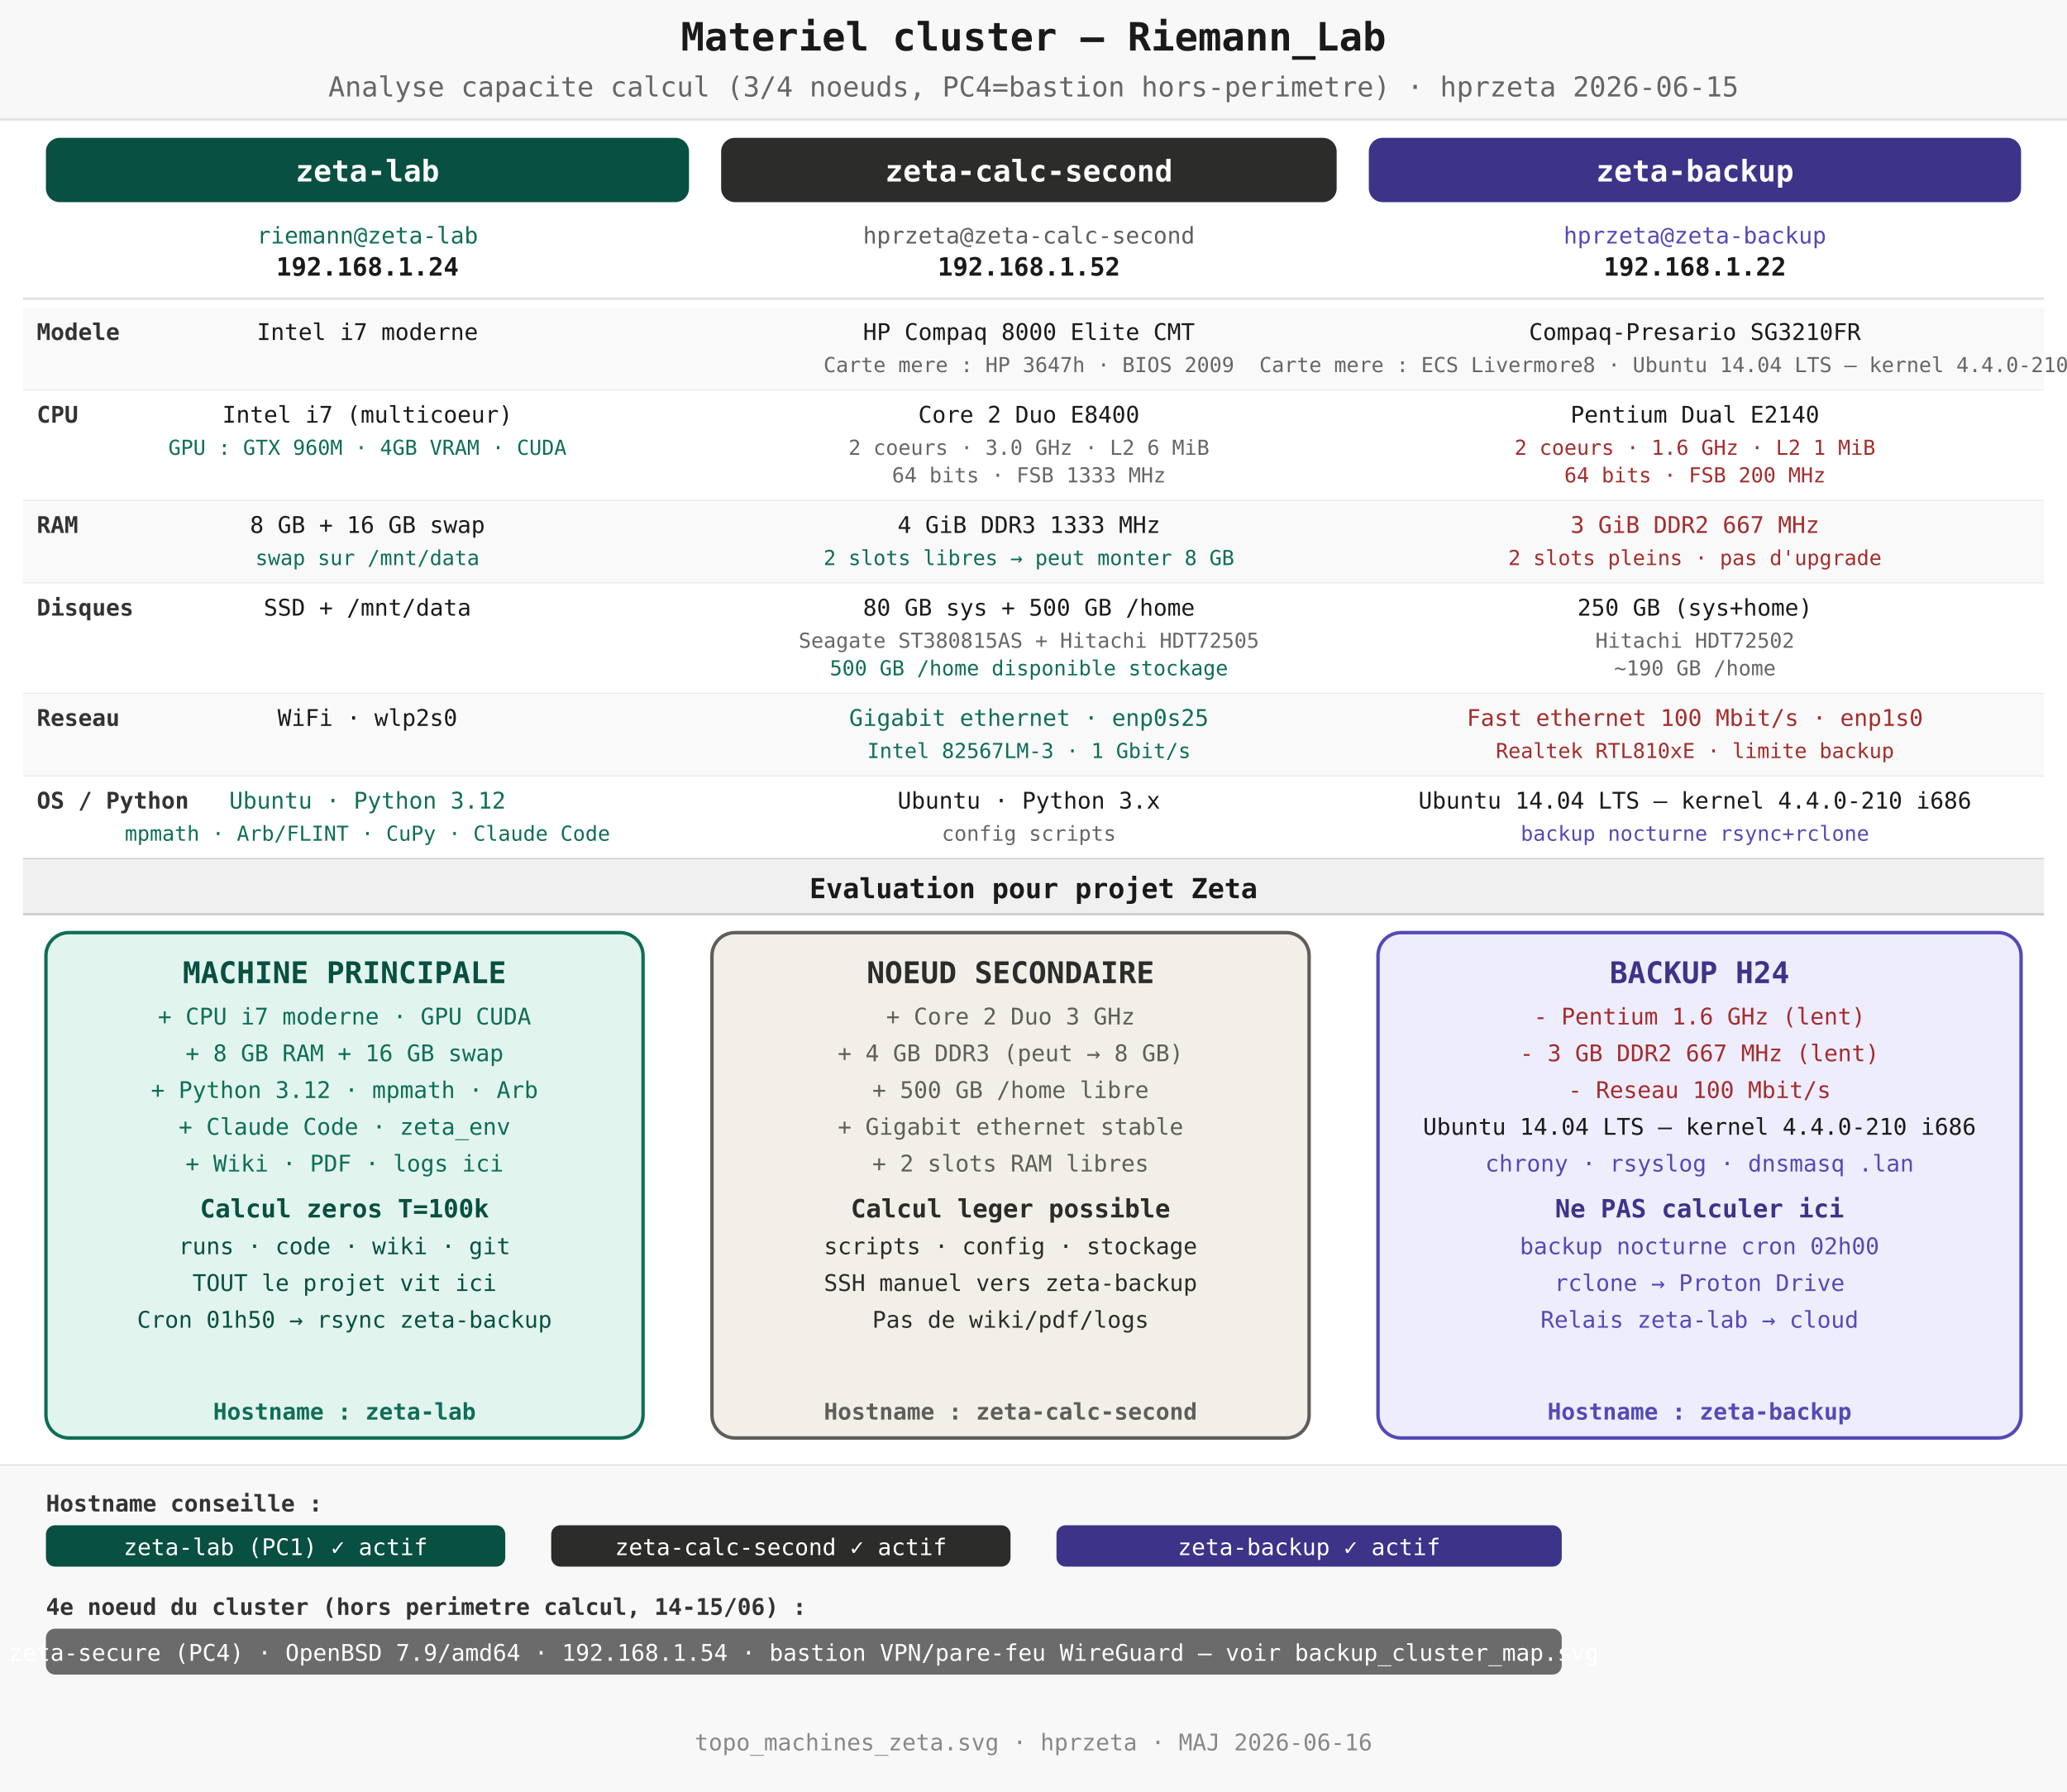
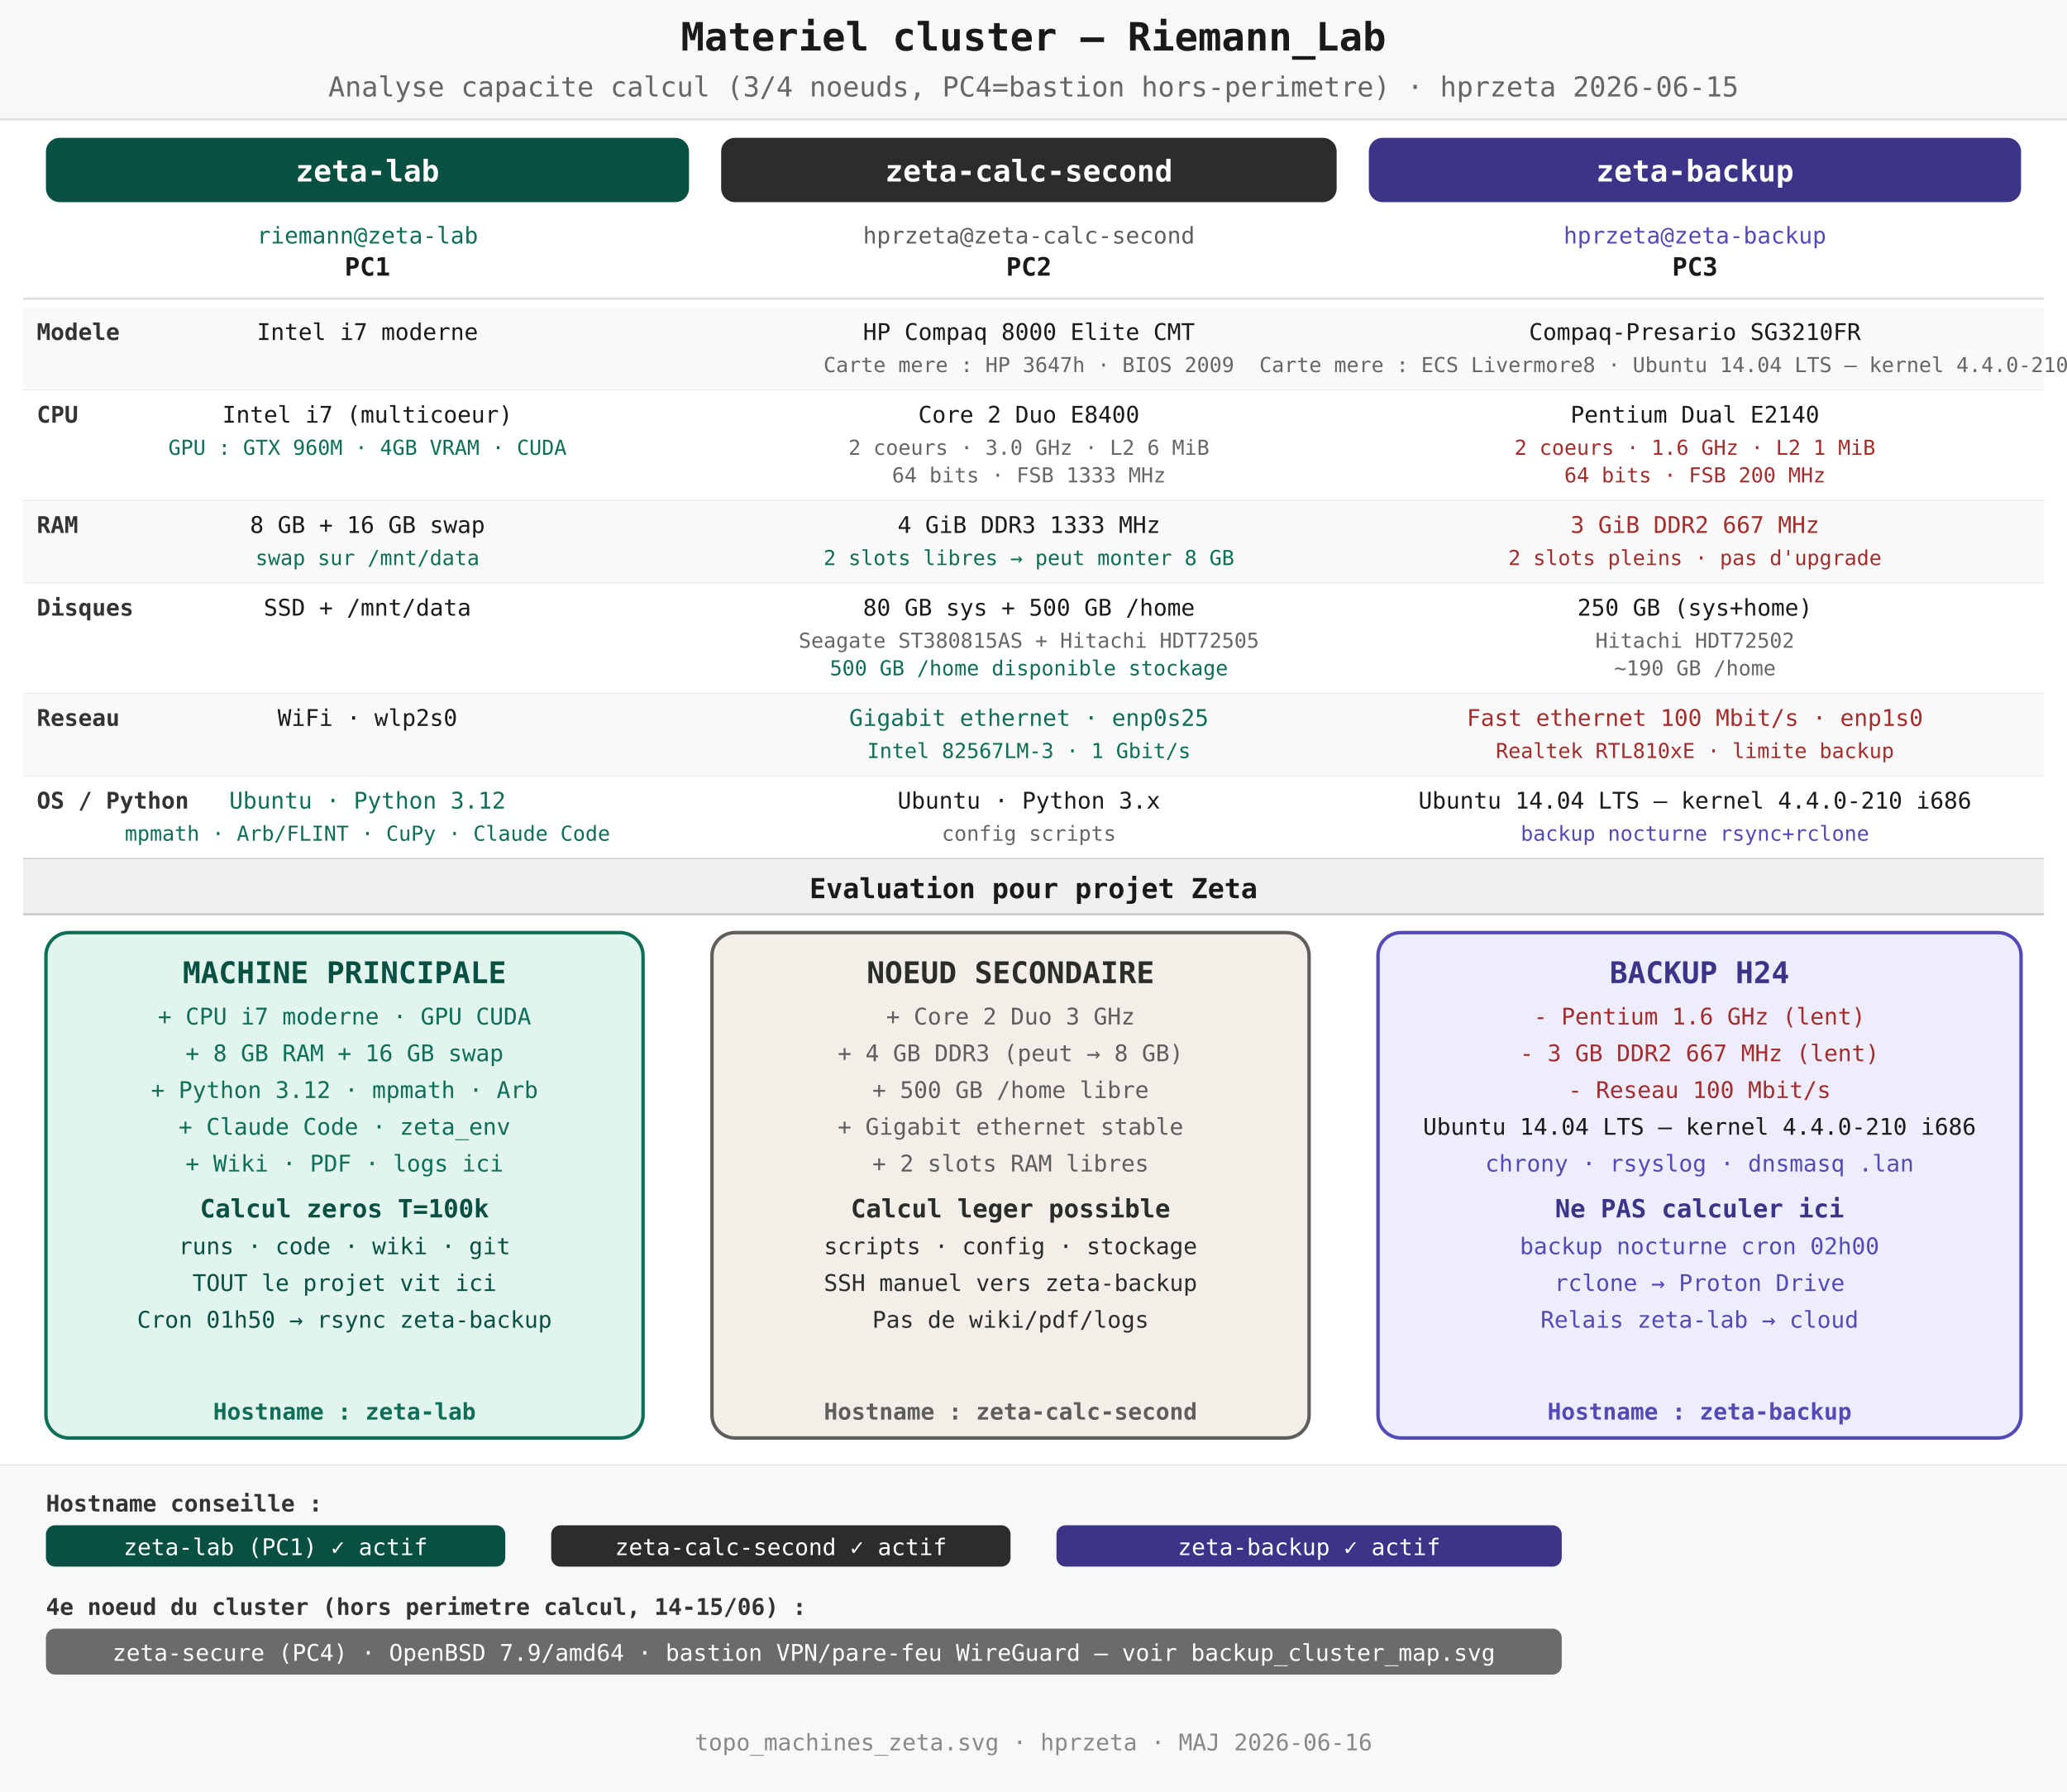
<svg xmlns="http://www.w3.org/2000/svg" width="900" height="780" viewBox="0 0 900 780" font-family="monospace,sans-serif">
  <rect width="900" height="780" fill="#ffffff" />
  <rect x="0" y="0" width="900" height="52" fill="#f8f8f8" />
  <line x1="0" y1="52" x2="900" y2="52" stroke="#e0e0e0" stroke-width="1" />
  <text x="450" y="22" text-anchor="middle" font-size="17" font-weight="700" fill="#1a1a1a">Materiel cluster — Riemann_Lab</text>
  <text x="450" y="42" text-anchor="middle" font-size="12" fill="#666">Analyse capacite calcul (3/4 noeuds, PC4=bastion hors-perimetre) · hprzeta 2026-06-15</text>
  <rect x="20" y="60" width="280" height="28" rx="6" fill="#085041" />
  <text x="160" y="79" text-anchor="middle" font-size="13" font-weight="700" fill="#ffffff">zeta-lab</text>
  <rect x="314" y="60" width="268" height="28" rx="6" fill="#2c2c2a" />
  <text x="448" y="79" text-anchor="middle" font-size="13" font-weight="700" fill="#ffffff">zeta-calc-second</text>
  <rect x="596" y="60" width="284" height="28" rx="6" fill="#3c3489" />
  <text x="738" y="79" text-anchor="middle" font-size="13" font-weight="700" fill="#ffffff">zeta-backup</text>
  <text x="160" y="106" text-anchor="middle" font-size="10" fill="#0f6e56">riemann@zeta-lab</text>
  <text x="448" y="106" text-anchor="middle" font-size="10" fill="#5f5e5a">hprzeta@zeta-calc-second</text>
  <text x="738" y="106" text-anchor="middle" font-size="10" fill="#534ab7">hprzeta@zeta-backup</text>
-   <text x="160" y="120" text-anchor="middle" font-size="11" font-weight="700" fill="#1a1a1a">192.168.1.24</text>
-   <text x="448" y="120" text-anchor="middle" font-size="11" font-weight="700" fill="#1a1a1a">192.168.1.52</text>
-   <text x="738" y="120" text-anchor="middle" font-size="11" font-weight="700" fill="#1a1a1a">192.168.1.22</text>
+   <text x="160" y="120" text-anchor="middle" font-size="11" font-weight="700" fill="#1a1a1a">PC1</text>
+   <text x="448" y="120" text-anchor="middle" font-size="11" font-weight="700" fill="#1a1a1a">PC2</text>
+   <text x="738" y="120" text-anchor="middle" font-size="11" font-weight="700" fill="#1a1a1a">PC3</text>
  <line x1="10" y1="130" x2="890" y2="130" stroke="#e0e0e0" stroke-width="1" />
  <rect x="10" y="134" width="880" height="36" rx="0" fill="#f9f9f9" />
  <text x="16" y="148" font-size="10" font-weight="700" fill="#333">Modele</text>
  <text x="160" y="148" text-anchor="middle" font-size="10" fill="#1a1a1a">Intel i7 moderne</text>
  <text x="448" y="148" text-anchor="middle" font-size="10" fill="#1a1a1a">HP Compaq 8000 Elite CMT</text>
  <text x="738" y="148" text-anchor="middle" font-size="10" fill="#1a1a1a">Compaq-Presario SG3210FR</text>
  <text x="448" y="162" text-anchor="middle" font-size="9" fill="#666">Carte mere : HP 3647h · BIOS 2009</text>
  <text x="738" y="162" text-anchor="middle" font-size="9" fill="#666">Carte mere : ECS Livermore8 · Ubuntu 14.04 LTS — kernel 4.4.0-210 i686</text>
  <line x1="10" y1="170" x2="890" y2="170" stroke="#e8e8e8" stroke-width="0.8" />
  <rect x="10" y="170" width="880" height="48" rx="0" fill="#ffffff" />
  <text x="16" y="184" font-size="10" font-weight="700" fill="#333">CPU</text>
  <text x="160" y="184" text-anchor="middle" font-size="10" fill="#1a1a1a">Intel i7 (multicoeur)</text>
  <text x="448" y="184" text-anchor="middle" font-size="10" fill="#1a1a1a">Core 2 Duo E8400</text>
  <text x="738" y="184" text-anchor="middle" font-size="10" fill="#1a1a1a">Pentium Dual E2140</text>
  <text x="160" y="198" text-anchor="middle" font-size="9" fill="#0f6e56">GPU : GTX 960M · 4GB VRAM · CUDA</text>
  <text x="448" y="198" text-anchor="middle" font-size="9" fill="#666">2 coeurs · 3.0 GHz · L2 6 MiB</text>
  <text x="738" y="198" text-anchor="middle" font-size="9" fill="#a32d2d">2 coeurs · 1.6 GHz · L2 1 MiB</text>
  <text x="448" y="210" text-anchor="middle" font-size="9" fill="#666">64 bits · FSB 1333 MHz</text>
  <text x="738" y="210" text-anchor="middle" font-size="9" fill="#a32d2d">64 bits · FSB 200 MHz</text>
  <line x1="10" y1="218" x2="890" y2="218" stroke="#e8e8e8" stroke-width="0.8" />
  <rect x="10" y="218" width="880" height="36" rx="0" fill="#f9f9f9" />
  <text x="16" y="232" font-size="10" font-weight="700" fill="#333">RAM</text>
  <text x="160" y="232" text-anchor="middle" font-size="10" fill="#1a1a1a">8 GB + 16 GB swap</text>
  <text x="448" y="232" text-anchor="middle" font-size="10" fill="#1a1a1a">4 GiB DDR3 1333 MHz</text>
  <text x="738" y="232" text-anchor="middle" font-size="10" fill="#a32d2d">3 GiB DDR2 667 MHz</text>
  <text x="160" y="246" text-anchor="middle" font-size="9" fill="#0f6e56">swap sur /mnt/data</text>
  <text x="448" y="246" text-anchor="middle" font-size="9" fill="#0f6e56">2 slots libres → peut monter 8 GB</text>
  <text x="738" y="246" text-anchor="middle" font-size="9" fill="#a32d2d">2 slots pleins · pas d'upgrade</text>
  <line x1="10" y1="254" x2="890" y2="254" stroke="#e8e8e8" stroke-width="0.8" />
  <rect x="10" y="254" width="880" height="48" rx="0" fill="#ffffff" />
  <text x="16" y="268" font-size="10" font-weight="700" fill="#333">Disques</text>
  <text x="160" y="268" text-anchor="middle" font-size="10" fill="#1a1a1a">SSD + /mnt/data</text>
  <text x="448" y="268" text-anchor="middle" font-size="10" fill="#1a1a1a">80 GB sys + 500 GB /home</text>
  <text x="738" y="268" text-anchor="middle" font-size="10" fill="#1a1a1a">250 GB (sys+home)</text>
  <text x="448" y="282" text-anchor="middle" font-size="9" fill="#666">Seagate ST380815AS + Hitachi HDT72505</text>
  <text x="738" y="282" text-anchor="middle" font-size="9" fill="#666">Hitachi HDT72502</text>
  <text x="448" y="294" text-anchor="middle" font-size="9" fill="#0f6e56">500 GB /home disponible stockage</text>
  <text x="738" y="294" text-anchor="middle" font-size="9" fill="#666">~190 GB /home</text>
  <line x1="10" y1="302" x2="890" y2="302" stroke="#e8e8e8" stroke-width="0.8" />
  <rect x="10" y="302" width="880" height="36" rx="0" fill="#f9f9f9" />
  <text x="16" y="316" font-size="10" font-weight="700" fill="#333">Reseau</text>
  <text x="160" y="316" text-anchor="middle" font-size="10" fill="#1a1a1a">WiFi · wlp2s0</text>
  <text x="448" y="316" text-anchor="middle" font-size="10" fill="#0f6e56">Gigabit ethernet · enp0s25</text>
  <text x="738" y="316" text-anchor="middle" font-size="10" fill="#a32d2d">Fast ethernet 100 Mbit/s · enp1s0</text>
  <text x="448" y="330" text-anchor="middle" font-size="9" fill="#0f6e56">Intel 82567LM-3 · 1 Gbit/s</text>
  <text x="738" y="330" text-anchor="middle" font-size="9" fill="#a32d2d">Realtek RTL810xE · limite backup</text>
  <line x1="10" y1="338" x2="890" y2="338" stroke="#e8e8e8" stroke-width="0.8" />
  <rect x="10" y="338" width="880" height="36" rx="0" fill="#ffffff" />
  <text x="16" y="352" font-size="10" font-weight="700" fill="#333">OS / Python</text>
  <text x="160" y="352" text-anchor="middle" font-size="10" fill="#0f6e56">Ubuntu · Python 3.12</text>
  <text x="448" y="352" text-anchor="middle" font-size="10" fill="#1a1a1a">Ubuntu · Python 3.x</text>
  <text x="738" y="352" text-anchor="middle" font-size="10" fill="#1a1a1a">Ubuntu 14.04 LTS — kernel 4.4.0-210 i686</text>
  <text x="160" y="366" text-anchor="middle" font-size="9" fill="#0f6e56">mpmath · Arb/FLINT · CuPy · Claude Code</text>
  <text x="448" y="366" text-anchor="middle" font-size="9" fill="#666">config scripts</text>
  <text x="738" y="366" text-anchor="middle" font-size="9" fill="#534ab7">backup nocturne rsync+rclone</text>
  <line x1="10" y1="374" x2="890" y2="374" stroke="#ccc" stroke-width="1" />
  <rect x="10" y="374" width="880" height="24" rx="0" fill="#f0f0f0" />
  <text x="450" y="391" text-anchor="middle" font-size="12" font-weight="700" fill="#1a1a1a">Evaluation pour projet Zeta</text>
  <line x1="10" y1="398" x2="890" y2="398" stroke="#ccc" stroke-width="1" />
  <rect x="20" y="406" width="260" height="220" rx="10" fill="#e1f5ee" stroke="#0f6e56" stroke-width="1.5" />
  <text x="150" y="428" text-anchor="middle" font-size="13" font-weight="700" fill="#085041">MACHINE PRINCIPALE</text>
  <text x="150" y="446" text-anchor="middle" font-size="10" fill="#0f6e56">+ CPU i7 moderne · GPU CUDA</text>
  <text x="150" y="462" text-anchor="middle" font-size="10" fill="#0f6e56">+ 8 GB RAM + 16 GB swap</text>
  <text x="150" y="478" text-anchor="middle" font-size="10" fill="#0f6e56">+ Python 3.12 · mpmath · Arb</text>
  <text x="150" y="494" text-anchor="middle" font-size="10" fill="#0f6e56">+ Claude Code · zeta_env</text>
  <text x="150" y="510" text-anchor="middle" font-size="10" fill="#0f6e56">+ Wiki · PDF · logs ici</text>
  <text x="150" y="530" text-anchor="middle" font-size="11" font-weight="700" fill="#085041">Calcul zeros T=100k</text>
  <text x="150" y="546" text-anchor="middle" font-size="10" fill="#085041">runs · code · wiki · git</text>
  <text x="150" y="562" text-anchor="middle" font-size="10" fill="#085041">TOUT le projet vit ici</text>
  <text x="150" y="578" text-anchor="middle" font-size="10" fill="#085041">Cron 01h50 → rsync zeta-backup</text>
  <text x="150" y="618" text-anchor="middle" font-size="10" font-weight="700" fill="#0f6e56">Hostname : zeta-lab</text>
  <rect x="310" y="406" width="260" height="220" rx="10" fill="#f1efe8" stroke="#5f5e5a" stroke-width="1.5" />
  <text x="440" y="428" text-anchor="middle" font-size="13" font-weight="700" fill="#2c2c2a">NOEUD SECONDAIRE</text>
  <text x="440" y="446" text-anchor="middle" font-size="10" fill="#5f5e5a">+ Core 2 Duo 3 GHz</text>
  <text x="440" y="462" text-anchor="middle" font-size="10" fill="#5f5e5a">+ 4 GB DDR3 (peut → 8 GB)</text>
  <text x="440" y="478" text-anchor="middle" font-size="10" fill="#5f5e5a">+ 500 GB /home libre</text>
  <text x="440" y="494" text-anchor="middle" font-size="10" fill="#5f5e5a">+ Gigabit ethernet stable</text>
  <text x="440" y="510" text-anchor="middle" font-size="10" fill="#5f5e5a">+ 2 slots RAM libres</text>
  <text x="440" y="530" text-anchor="middle" font-size="11" font-weight="700" fill="#2c2c2a">Calcul leger possible</text>
  <text x="440" y="546" text-anchor="middle" font-size="10" fill="#2c2c2a">scripts · config · stockage</text>
  <text x="440" y="562" text-anchor="middle" font-size="10" fill="#2c2c2a">SSH manuel vers zeta-backup</text>
  <text x="440" y="578" text-anchor="middle" font-size="10" fill="#2c2c2a">Pas de wiki/pdf/logs</text>
  <text x="440" y="618" text-anchor="middle" font-size="10" font-weight="700" fill="#5f5e5a">Hostname : zeta-calc-second</text>
  <rect x="600" y="406" width="280" height="220" rx="10" fill="#eeedfe" stroke="#534ab7" stroke-width="1.5" />
  <text x="740" y="428" text-anchor="middle" font-size="13" font-weight="700" fill="#3c3489">BACKUP H24</text>
  <text x="740" y="446" text-anchor="middle" font-size="10" fill="#a32d2d">- Pentium 1.6 GHz (lent)</text>
  <text x="740" y="462" text-anchor="middle" font-size="10" fill="#a32d2d">- 3 GB DDR2 667 MHz (lent)</text>
  <text x="740" y="478" text-anchor="middle" font-size="10" fill="#a32d2d">- Reseau 100 Mbit/s</text>
  <text x="740" y="494" text-anchor="middle" font-size="10" fill="#1a1a1a">Ubuntu 14.04 LTS — kernel 4.4.0-210 i686</text>
  <text x="740" y="510" text-anchor="middle" font-size="10" fill="#534ab7">chrony · rsyslog · dnsmasq .lan</text>
  <text x="740" y="530" text-anchor="middle" font-size="11" font-weight="700" fill="#3c3489">Ne PAS calculer ici</text>
  <text x="740" y="546" text-anchor="middle" font-size="10" fill="#534ab7">backup nocturne cron 02h00</text>
  <text x="740" y="562" text-anchor="middle" font-size="10" fill="#534ab7">rclone → Proton Drive</text>
  <text x="740" y="578" text-anchor="middle" font-size="10" fill="#534ab7">Relais zeta-lab → cloud</text>
  <text x="740" y="618" text-anchor="middle" font-size="10" font-weight="700" fill="#534ab7">Hostname : zeta-backup</text>
  <line x1="0" y1="638" x2="900" y2="638" stroke="#e0e0e0" stroke-width="1" />
  <rect x="0" y="638" width="900" height="142" fill="#f8f8f8" />
  <text x="20" y="658" font-size="10" font-weight="700" fill="#333">Hostname conseille :</text>
  <rect x="20" y="664" width="200" height="18" rx="4" fill="#085041" />
  <text x="120" y="677" text-anchor="middle" font-size="10" fill="#fff">zeta-lab (PC1)  ✓ actif</text>
  <rect x="240" y="664" width="200" height="18" rx="4" fill="#2c2c2a" />
  <text x="340" y="677" text-anchor="middle" font-size="10" fill="#fff">zeta-calc-second  ✓ actif</text>
  <rect x="460" y="664" width="220" height="18" rx="4" fill="#3c3489" />
  <text x="570" y="677" text-anchor="middle" font-size="10" fill="#fff">zeta-backup  ✓ actif</text>
  <text x="20" y="703" font-size="10" font-weight="700" fill="#333">4e noeud du cluster (hors perimetre calcul, 14-15/06) :</text>
  <rect x="20" y="709" width="660" height="20" rx="4" fill="#6b6b6b" />
-   <text x="350" y="723" text-anchor="middle" font-size="10" fill="#fff">zeta-secure (PC4) · OpenBSD 7.9/amd64 · 192.168.1.54 · bastion VPN/pare-feu WireGuard — voir backup_cluster_map.svg</text>
+   <text x="350" y="723" text-anchor="middle" font-size="10" fill="#fff">zeta-secure (PC4) · OpenBSD 7.9/amd64 · bastion VPN/pare-feu WireGuard — voir backup_cluster_map.svg</text>
  <text x="450" y="762" text-anchor="middle" font-size="10" fill="#888">topo_machines_zeta.svg · hprzeta · MAJ 2026-06-16</text>
</svg>
